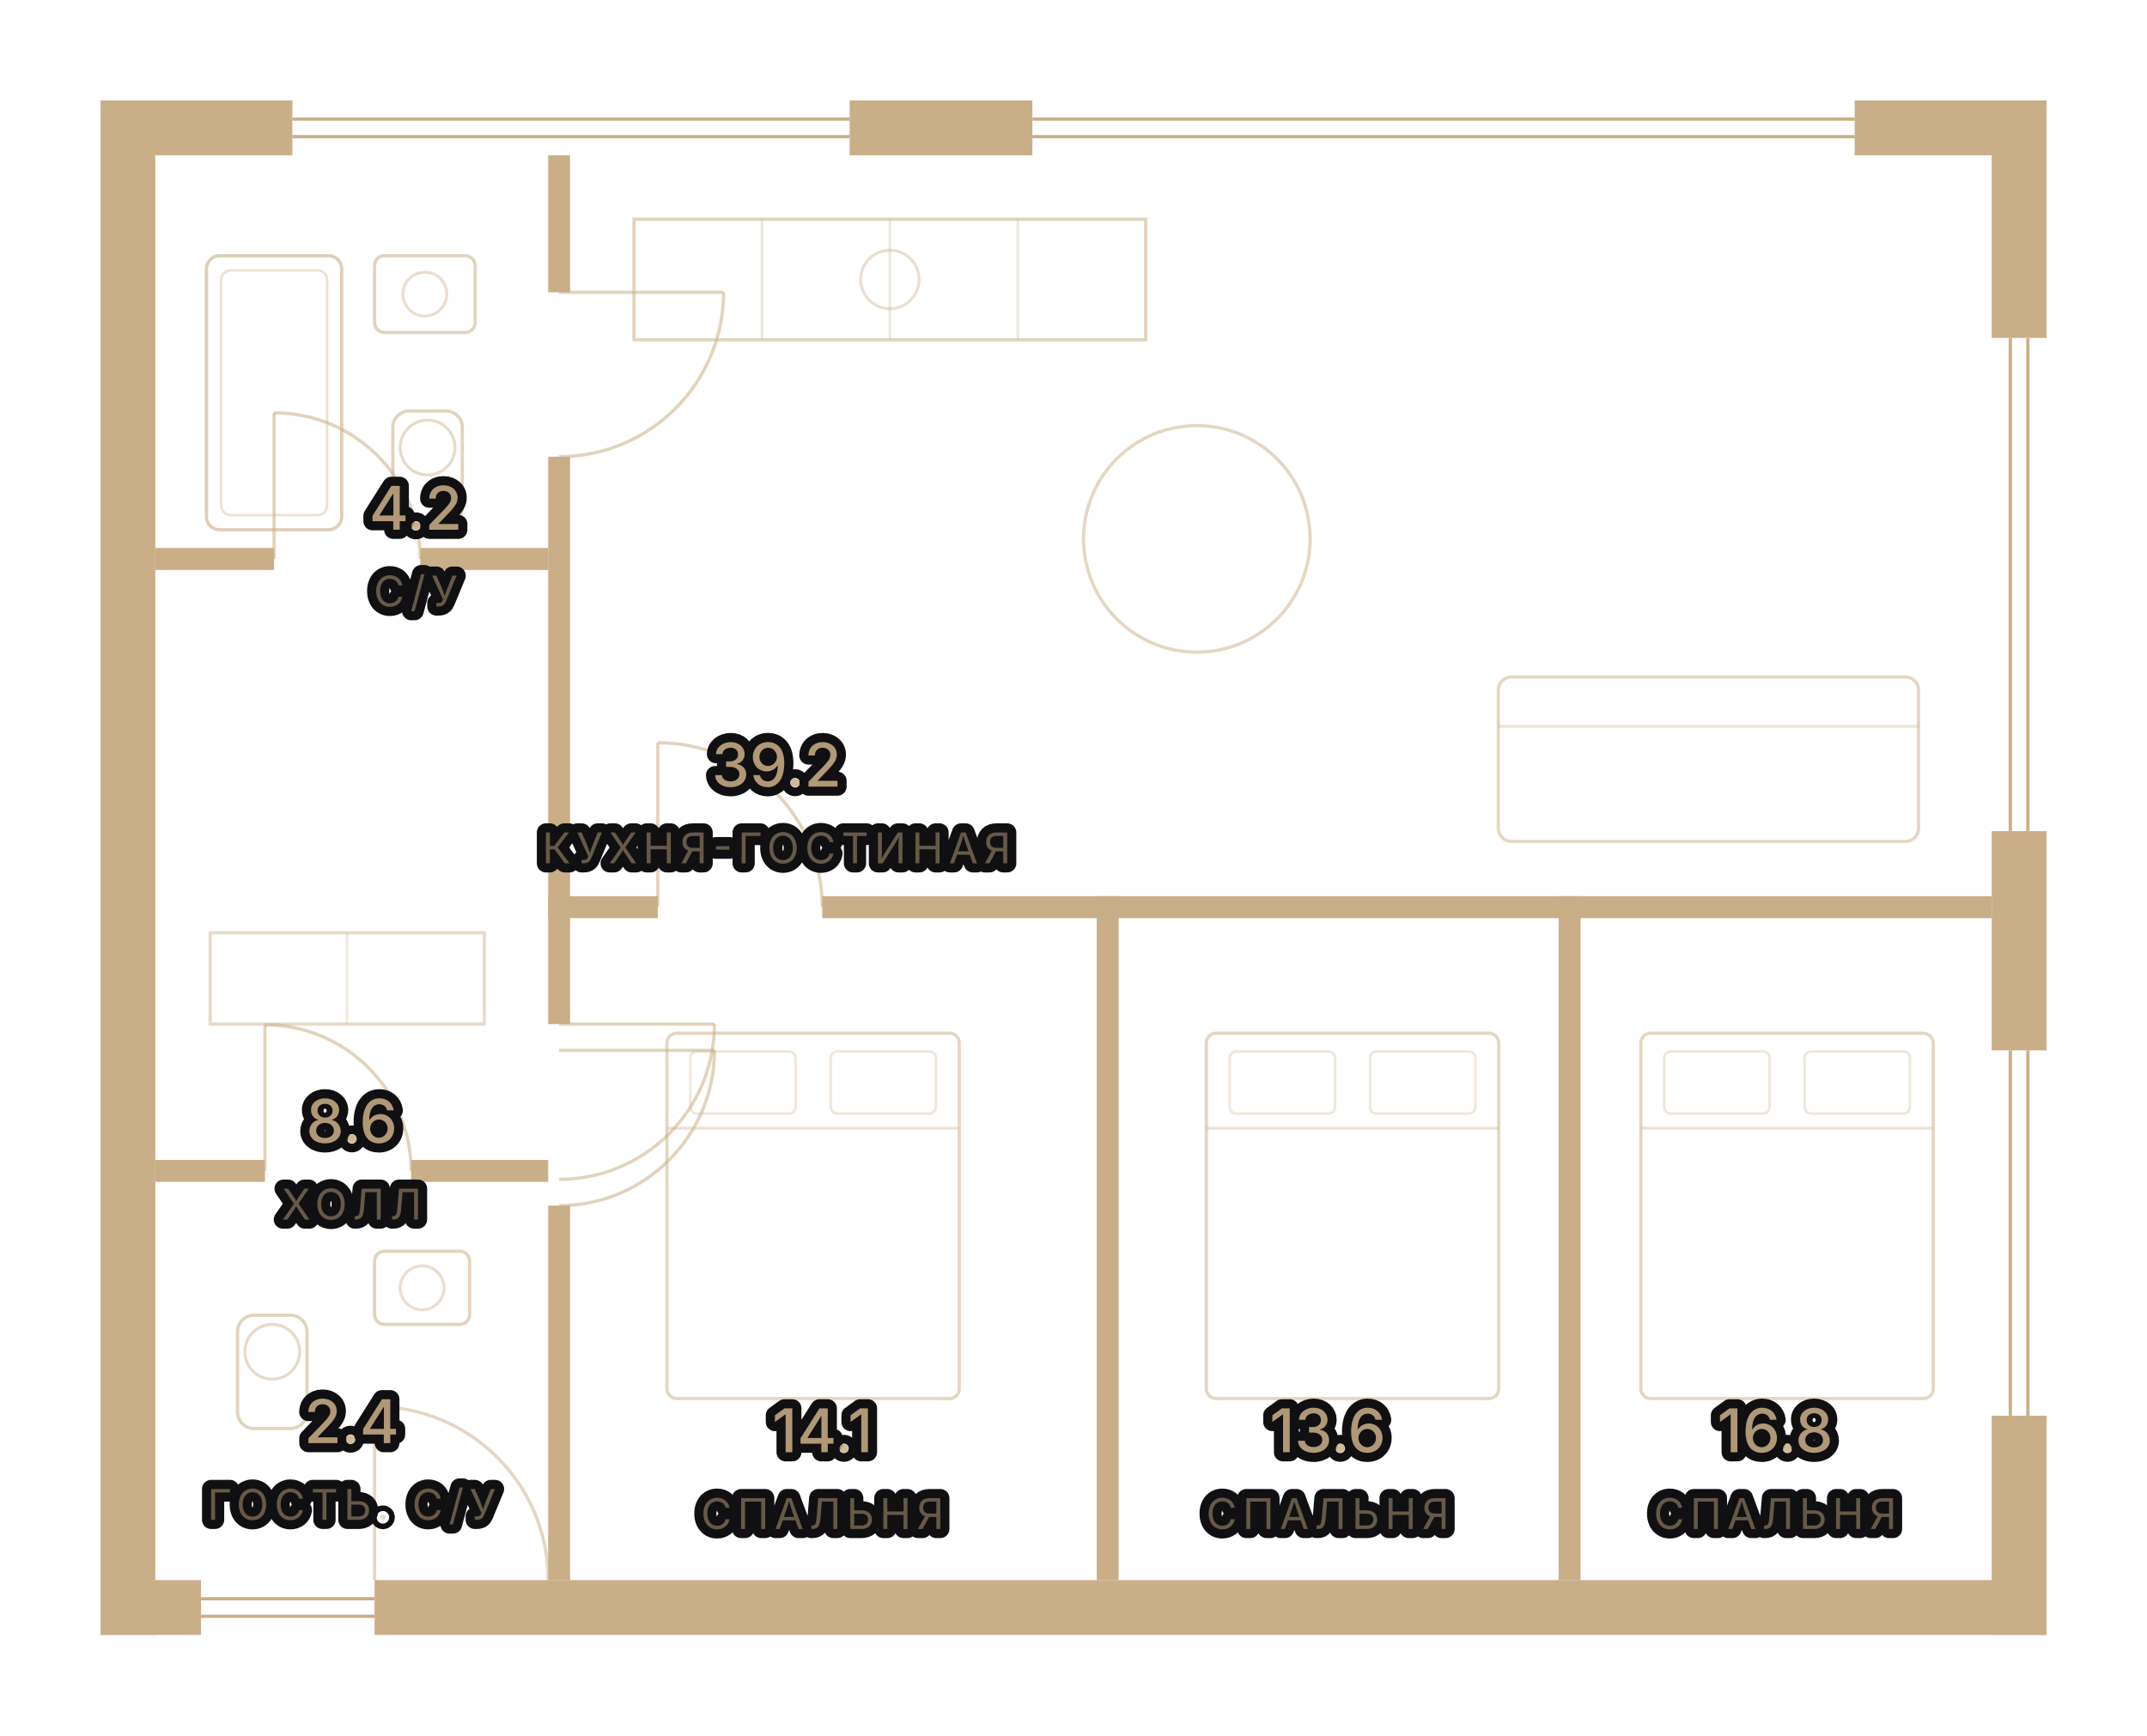
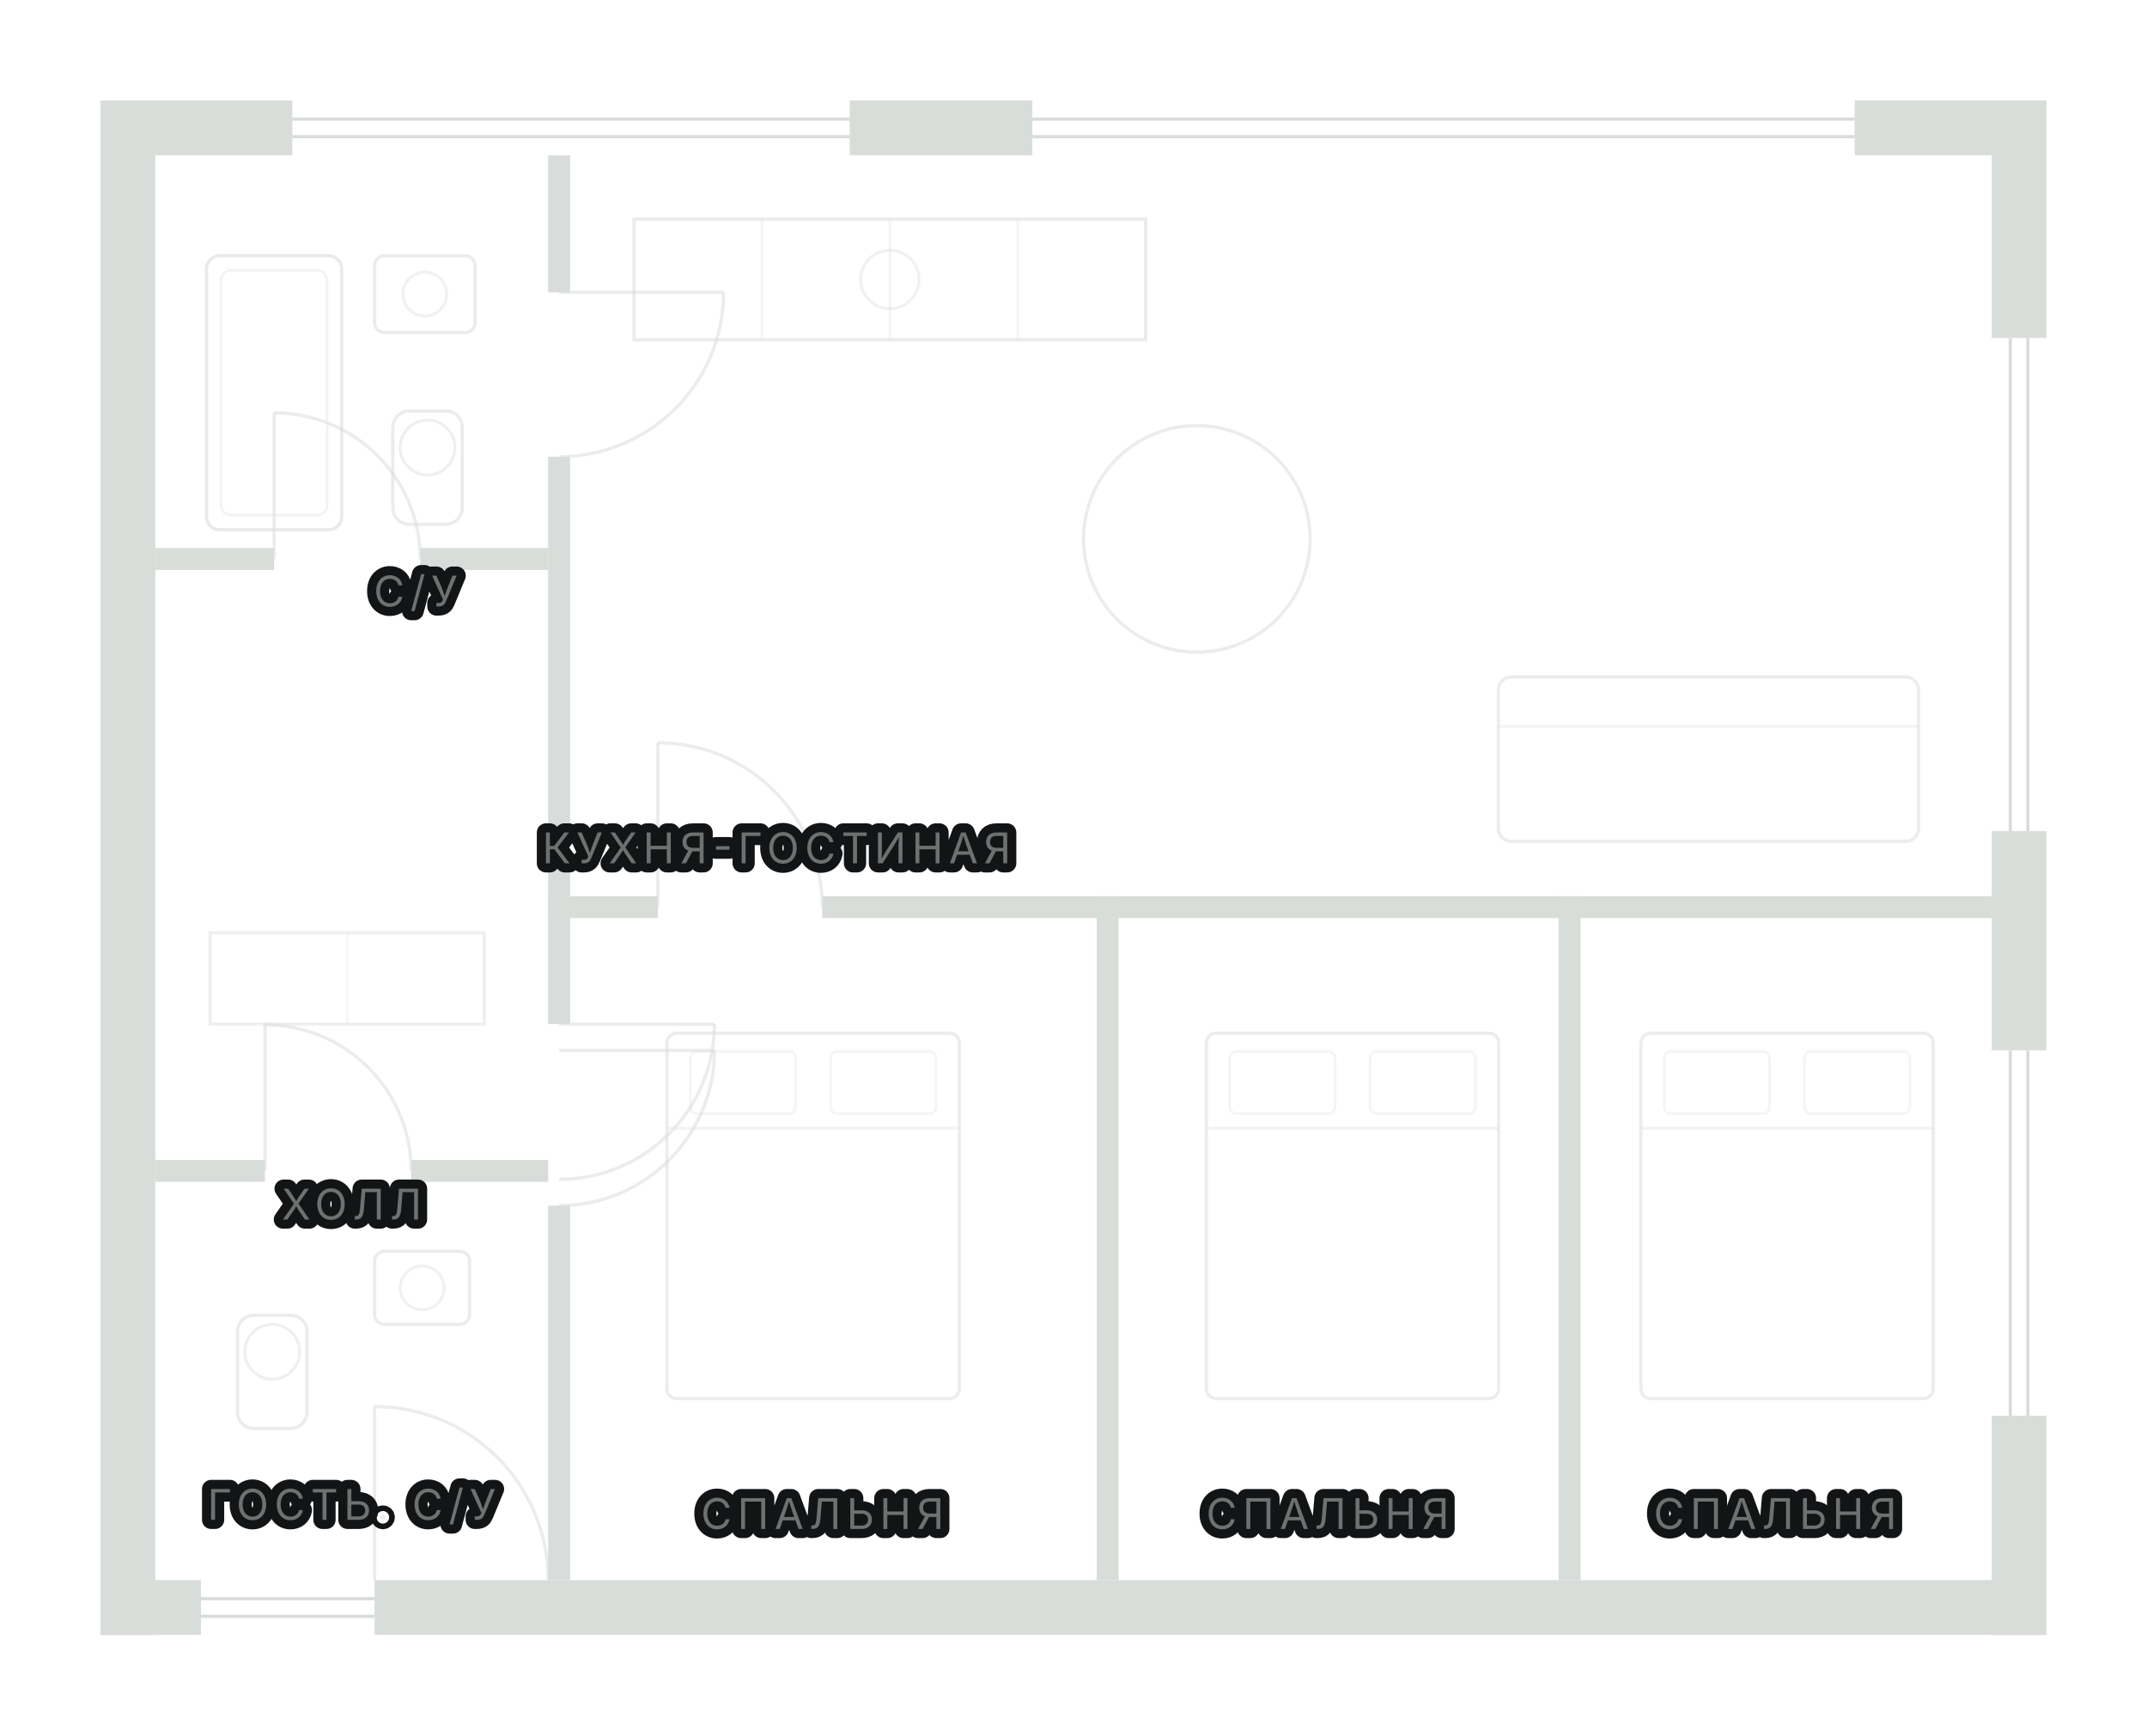
<svg xmlns="http://www.w3.org/2000/svg" viewBox="0 0 658.0 532.0" width="658.0" height="532.0" role="img" aria-label="Планировка">
  <g transform="translate(30.8,30.8)">
-     <rect x="0.0" y="0.0" width="58.8" height="16.8" fill="#caae87" />
-     <rect x="229.6" y="0.0" width="56.0" height="16.8" fill="#caae87" />
-     <rect x="537.6" y="0.0" width="58.8" height="16.8" fill="#caae87" />
-     <rect x="0.0" y="453.6" width="30.8" height="16.8" fill="#caae87" />
-     <rect x="84.0" y="453.6" width="512.4" height="16.8" fill="#caae87" />
-     <rect x="0.0" y="0.0" width="16.8" height="470.4" fill="#caae87" />
-     <rect x="579.6" y="0.0" width="16.8" height="72.8" fill="#caae87" />
-     <rect x="579.6" y="224.0" width="16.8" height="67.2" fill="#caae87" />
-     <rect x="579.6" y="403.2" width="16.8" height="67.2" fill="#caae87" />
-     <line x1="58.8" y1="5.71" x2="229.6" y2="5.71" stroke="#caae87" stroke-width="1" stroke-opacity="1.0" />
-     <line x1="58.8" y1="11.09" x2="229.6" y2="11.09" stroke="#caae87" stroke-width="1" stroke-opacity="1.0" />
-     <line x1="285.6" y1="5.71" x2="537.6" y2="5.71" stroke="#caae87" stroke-width="1" stroke-opacity="1.0" />
-     <line x1="285.6" y1="11.09" x2="537.6" y2="11.09" stroke="#caae87" stroke-width="1" stroke-opacity="1.0" />
-     <line x1="585.31" y1="72.8" x2="585.31" y2="224.0" stroke="#caae87" stroke-width="1" stroke-opacity="1.0" />
-     <line x1="590.69" y1="72.8" x2="590.69" y2="224.0" stroke="#caae87" stroke-width="1" stroke-opacity="1.0" />
-     <line x1="585.31" y1="291.2" x2="585.31" y2="403.2" stroke="#caae87" stroke-width="1" stroke-opacity="1.0" />
-     <line x1="590.69" y1="291.2" x2="590.69" y2="403.2" stroke="#caae87" stroke-width="1" stroke-opacity="1.0" />
-     <line x1="30.8" y1="459.31" x2="84.0" y2="459.31" stroke="#caae87" stroke-width="1" stroke-opacity="1.0" />
-     <line x1="30.8" y1="464.69" x2="84.0" y2="464.69" stroke="#caae87" stroke-width="1" stroke-opacity="1.0" />
-     <rect x="137.2" y="16.8" width="6.72" height="42.0" fill="#caae87" />
-     <rect x="137.2" y="109.2" width="6.72" height="173.94" fill="#caae87" />
-     <rect x="137.2" y="338.8" width="6.72" height="114.8" fill="#caae87" />
-     <path d="M190.96,58.8 A50.4,50.4 0 0 1 140.56,109.2" fill="none" stroke="#caae87" stroke-width="1" stroke-opacity="0.55" />
-     <line x1="140.56" y1="58.8" x2="190.96" y2="58.8" stroke="#caae87" stroke-width="1" stroke-opacity="0.55" />
-     <path d="M188.16,283.14 A47.6,47.6 0 0 1 140.56,330.74" fill="none" stroke="#caae87" stroke-width="1" stroke-opacity="0.55" />
-     <line x1="140.56" y1="283.14" x2="188.16" y2="283.14" stroke="#caae87" stroke-width="1" stroke-opacity="0.55" />
-     <path d="M188.16,291.2 A47.6,47.6 0 0 1 140.56,338.8" fill="none" stroke="#caae87" stroke-width="1" stroke-opacity="0.55" />
-     <line x1="140.56" y1="291.2" x2="188.16" y2="291.2" stroke="#caae87" stroke-width="1" stroke-opacity="0.55" />
-     <rect x="137.2" y="243.94" width="33.6" height="6.72" fill="#caae87" />
-     <rect x="221.2" y="243.94" width="358.4" height="6.72" fill="#caae87" />
-     <path d="M170.8,196.9 A50.4,50.4 0 0 1 221.2,247.3" fill="none" stroke="#caae87" stroke-width="1" stroke-opacity="0.55" />
-     <line x1="170.8" y1="247.3" x2="170.8" y2="196.9" stroke="#caae87" stroke-width="1" stroke-opacity="0.55" />
-     <rect x="16.8" y="137.2" width="36.4" height="6.72" fill="#caae87" />
-     <rect x="98.0" y="137.2" width="39.2" height="6.72" fill="#caae87" />
-     <path d="M53.2,95.76 A44.8,44.8 0 0 1 98.0,140.56" fill="none" stroke="#caae87" stroke-width="1" stroke-opacity="0.55" />
-     <line x1="53.2" y1="140.56" x2="53.2" y2="95.76" stroke="#caae87" stroke-width="1" stroke-opacity="0.55" />
-     <rect x="16.8" y="324.8" width="33.6" height="6.72" fill="#caae87" />
-     <rect x="95.2" y="324.8" width="42.0" height="6.72" fill="#caae87" />
-     <path d="M50.4,283.36 A44.8,44.8 0 0 1 95.2,328.16" fill="none" stroke="#caae87" stroke-width="1" stroke-opacity="0.55" />
-     <line x1="50.4" y1="328.16" x2="50.4" y2="283.36" stroke="#caae87" stroke-width="1" stroke-opacity="0.55" />
-     <rect x="305.31" y="243.94" width="6.72" height="209.66" fill="#caae87" />
-     <rect x="446.88" y="243.94" width="6.72" height="209.66" fill="#caae87" />
-     <path d="M84.0,400.4 A53.2,53.2 0 0 1 137.2,453.6" fill="none" stroke="#caae87" stroke-width="1" stroke-opacity="0.5" />
-     <line x1="84.0" y1="453.6" x2="84.0" y2="400.4" stroke="#caae87" stroke-width="1" stroke-opacity="0.5" />
-     <rect x="163.52" y="36.4" width="156.8" height="36.96" rx="0" fill="none" stroke="#caae87" stroke-width="1" stroke-opacity="0.55" />
-     <line x1="202.72" y1="36.4" x2="202.72" y2="73.36" stroke="#caae87" stroke-width="0.8" stroke-opacity="0.3" />
-     <line x1="241.92" y1="36.4" x2="241.92" y2="73.36" stroke="#caae87" stroke-width="0.8" stroke-opacity="0.3" />
-     <line x1="281.12" y1="36.4" x2="281.12" y2="73.36" stroke="#caae87" stroke-width="0.8" stroke-opacity="0.3" />
-     <circle cx="241.92" cy="54.88" r="8.96" fill="none" stroke="#caae87" stroke-width="0.9" stroke-opacity="0.4" />
-     <circle cx="336.0" cy="134.4" r="34.72" fill="none" stroke="#caae87" stroke-width="1" stroke-opacity="0.5" />
-     <rect x="428.4" y="176.74" width="128.8" height="50.4" rx="4" fill="none" stroke="#caae87" stroke-width="1" stroke-opacity="0.5" />
-     <line x1="428.4" y1="191.86" x2="557.2" y2="191.86" stroke="#caae87" stroke-width="0.9" stroke-opacity="0.32" />
-     <rect x="173.6" y="285.94" width="89.6" height="112.0" rx="3" fill="none" stroke="#caae87" stroke-width="1" stroke-opacity="0.5" />
-     <line x1="173.6" y1="315.06" x2="263.2" y2="315.06" stroke="#caae87" stroke-width="0.9" stroke-opacity="0.35" />
-     <rect x="180.77" y="291.54" width="32.26" height="19.04" rx="2" fill="none" stroke="#caae87" stroke-width="0.8" stroke-opacity="0.3" />
-     <rect x="223.78" y="291.54" width="32.26" height="19.04" rx="2" fill="none" stroke="#caae87" stroke-width="0.8" stroke-opacity="0.3" />
-     <rect x="338.91" y="285.94" width="89.6" height="112.0" rx="3" fill="none" stroke="#caae87" stroke-width="1" stroke-opacity="0.5" />
-     <line x1="338.91" y1="315.06" x2="428.51" y2="315.06" stroke="#caae87" stroke-width="0.9" stroke-opacity="0.35" />
-     <rect x="346.08" y="291.54" width="32.26" height="19.04" rx="2" fill="none" stroke="#caae87" stroke-width="0.8" stroke-opacity="0.3" />
-     <rect x="389.09" y="291.54" width="32.26" height="19.04" rx="2" fill="none" stroke="#caae87" stroke-width="0.8" stroke-opacity="0.3" />
-     <rect x="472.08" y="285.94" width="89.6" height="112.0" rx="3" fill="none" stroke="#caae87" stroke-width="1" stroke-opacity="0.5" />
-     <line x1="472.08" y1="315.06" x2="561.68" y2="315.06" stroke="#caae87" stroke-width="0.9" stroke-opacity="0.35" />
-     <rect x="479.25" y="291.54" width="32.26" height="19.04" rx="2" fill="none" stroke="#caae87" stroke-width="0.8" stroke-opacity="0.3" />
-     <rect x="522.26" y="291.54" width="32.26" height="19.04" rx="2" fill="none" stroke="#caae87" stroke-width="0.8" stroke-opacity="0.3" />
-     <rect x="32.48" y="47.6" width="41.44" height="84.0" rx="4" fill="none" stroke="#caae87" stroke-width="1" stroke-opacity="0.6" />
-     <rect x="36.96" y="52.08" width="32.48" height="75.04" rx="3" fill="none" stroke="#caae87" stroke-width="0.8" stroke-opacity="0.35" />
-     <rect x="89.6" y="95.2" width="21.28" height="34.72" rx="5" fill="none" stroke="#caae87" stroke-width="1" stroke-opacity="0.55" />
-     <circle cx="100.24" cy="106.4" r="8.4" fill="none" stroke="#caae87" stroke-width="0.9" stroke-opacity="0.45" />
-     <rect x="84.0" y="47.6" width="30.8" height="23.52" rx="3" fill="none" stroke="#caae87" stroke-width="1" stroke-opacity="0.55" />
-     <circle cx="99.4" cy="59.36" r="6.72" fill="none" stroke="#caae87" stroke-width="0.9" stroke-opacity="0.4" />
-     <rect x="42.0" y="372.4" width="21.28" height="34.72" rx="5" fill="none" stroke="#caae87" stroke-width="1" stroke-opacity="0.55" />
-     <circle cx="52.64" cy="383.6" r="8.4" fill="none" stroke="#caae87" stroke-width="0.9" stroke-opacity="0.45" />
-     <rect x="84.0" y="352.8" width="29.12" height="22.4" rx="3" fill="none" stroke="#caae87" stroke-width="1" stroke-opacity="0.55" />
-     <circle cx="98.56" cy="364.0" r="6.72" fill="none" stroke="#caae87" stroke-width="0.9" stroke-opacity="0.4" />
-     <rect x="33.6" y="255.14" width="84.0" height="28.0" rx="0" fill="none" stroke="#caae87" stroke-width="1" stroke-opacity="0.45" />
-     <line x1="75.6" y1="255.14" x2="75.6" y2="283.14" stroke="#caae87" stroke-width="0.8" stroke-opacity="0.26" />
-     <text x="207.2" y="210.34" text-anchor="middle" stroke="#101012" stroke-width="5.6" paint-order="stroke" stroke-linejoin="round" font-family="Manrope,Inter,sans-serif" font-size="18.5" font-weight="500" fill="#caae87" fill-opacity=".86">39.2</text>
-     <text x="207.2" y="233.86" text-anchor="middle" stroke="#101012" stroke-width="5.6" paint-order="stroke" stroke-linejoin="round" font-family="Manrope,Inter,sans-serif" font-size="13" letter-spacing="1.7" fill="#caae87" fill-opacity=".46">КУХНЯ-ГОСТИНАЯ</text>
-     <text x="221.26" y="414.4" text-anchor="middle" stroke="#101012" stroke-width="5.6" paint-order="stroke" stroke-linejoin="round" font-family="Manrope,Inter,sans-serif" font-size="18.5" font-weight="500" fill="#caae87" fill-opacity=".86">14.1</text>
-     <text x="221.26" y="437.92" text-anchor="middle" stroke="#101012" stroke-width="5.6" paint-order="stroke" stroke-linejoin="round" font-family="Manrope,Inter,sans-serif" font-size="13" letter-spacing="1.7" fill="#caae87" fill-opacity=".46">СПАЛЬНЯ</text>
-     <text x="376.1" y="414.4" text-anchor="middle" stroke="#101012" stroke-width="5.6" paint-order="stroke" stroke-linejoin="round" font-family="Manrope,Inter,sans-serif" font-size="18.5" font-weight="500" fill="#caae87" fill-opacity=".86">13.6</text>
-     <text x="376.1" y="437.92" text-anchor="middle" stroke="#101012" stroke-width="5.6" paint-order="stroke" stroke-linejoin="round" font-family="Manrope,Inter,sans-serif" font-size="13" letter-spacing="1.7" fill="#caae87" fill-opacity=".46">СПАЛЬНЯ</text>
-     <text x="513.24" y="414.4" text-anchor="middle" stroke="#101012" stroke-width="5.6" paint-order="stroke" stroke-linejoin="round" font-family="Manrope,Inter,sans-serif" font-size="18.5" font-weight="500" fill="#caae87" fill-opacity=".86">16.8</text>
-     <text x="513.24" y="437.92" text-anchor="middle" stroke="#101012" stroke-width="5.6" paint-order="stroke" stroke-linejoin="round" font-family="Manrope,Inter,sans-serif" font-size="13" letter-spacing="1.7" fill="#caae87" fill-opacity=".46">СПАЛЬНЯ</text>
-     <text x="96.6" y="131.6" text-anchor="middle" stroke="#101012" stroke-width="5.6" paint-order="stroke" stroke-linejoin="round" font-family="Manrope,Inter,sans-serif" font-size="18.5" font-weight="500" fill="#caae87" fill-opacity=".86">4.2</text>
-     <text x="96.6" y="155.12" text-anchor="middle" stroke="#101012" stroke-width="5.6" paint-order="stroke" stroke-linejoin="round" font-family="Manrope,Inter,sans-serif" font-size="13" letter-spacing="1.7" fill="#caae87" fill-opacity=".46">С/У</text>
-     <text x="77.0" y="319.54" text-anchor="middle" stroke="#101012" stroke-width="5.6" paint-order="stroke" stroke-linejoin="round" font-family="Manrope,Inter,sans-serif" font-size="18.5" font-weight="500" fill="#caae87" fill-opacity=".86">8.6</text>
-     <text x="77.0" y="343.06" text-anchor="middle" stroke="#101012" stroke-width="5.6" paint-order="stroke" stroke-linejoin="round" font-family="Manrope,Inter,sans-serif" font-size="13" letter-spacing="1.7" fill="#caae87" fill-opacity=".46">ХОЛЛ</text>
-     <text x="77.0" y="411.6" text-anchor="middle" stroke="#101012" stroke-width="5.6" paint-order="stroke" stroke-linejoin="round" font-family="Manrope,Inter,sans-serif" font-size="18.5" font-weight="500" fill="#caae87" fill-opacity=".86">2.4</text>
-     <text x="77.0" y="435.12" text-anchor="middle" stroke="#101012" stroke-width="5.6" paint-order="stroke" stroke-linejoin="round" font-family="Manrope,Inter,sans-serif" font-size="13" letter-spacing="1.7" fill="#caae87" fill-opacity=".46">ГОСТЬ. С/У</text>
+     <rect x="0.0" y="0.0" width="58.8" height="16.8" fill="#D9DDDA" />
+     <rect x="229.6" y="0.0" width="56.0" height="16.8" fill="#D9DDDA" />
+     <rect x="537.6" y="0.0" width="58.8" height="16.8" fill="#D9DDDA" />
+     <rect x="0.0" y="453.6" width="30.8" height="16.8" fill="#D9DDDA" />
+     <rect x="84.0" y="453.6" width="512.4" height="16.8" fill="#D9DDDA" />
+     <rect x="0.0" y="0.0" width="16.8" height="470.4" fill="#D9DDDA" />
+     <rect x="579.6" y="0.0" width="16.8" height="72.8" fill="#D9DDDA" />
+     <rect x="579.6" y="224.0" width="16.8" height="67.2" fill="#D9DDDA" />
+     <rect x="579.6" y="403.2" width="16.8" height="67.2" fill="#D9DDDA" />
+     <line x1="58.8" y1="5.71" x2="229.6" y2="5.71" stroke="#D9DDDA" stroke-width="1" stroke-opacity="1.0" />
+     <line x1="58.8" y1="11.09" x2="229.6" y2="11.09" stroke="#D9DDDA" stroke-width="1" stroke-opacity="1.0" />
+     <line x1="285.6" y1="5.71" x2="537.6" y2="5.71" stroke="#D9DDDA" stroke-width="1" stroke-opacity="1.0" />
+     <line x1="285.6" y1="11.09" x2="537.6" y2="11.09" stroke="#D9DDDA" stroke-width="1" stroke-opacity="1.0" />
+     <line x1="585.31" y1="72.8" x2="585.31" y2="224.0" stroke="#D9DDDA" stroke-width="1" stroke-opacity="1.0" />
+     <line x1="590.69" y1="72.8" x2="590.69" y2="224.0" stroke="#D9DDDA" stroke-width="1" stroke-opacity="1.0" />
+     <line x1="585.31" y1="291.2" x2="585.31" y2="403.2" stroke="#D9DDDA" stroke-width="1" stroke-opacity="1.0" />
+     <line x1="590.69" y1="291.2" x2="590.69" y2="403.2" stroke="#D9DDDA" stroke-width="1" stroke-opacity="1.0" />
+     <line x1="30.8" y1="459.31" x2="84.0" y2="459.31" stroke="#D9DDDA" stroke-width="1" stroke-opacity="1.0" />
+     <line x1="30.8" y1="464.69" x2="84.0" y2="464.69" stroke="#D9DDDA" stroke-width="1" stroke-opacity="1.0" />
+     <rect x="137.2" y="16.8" width="6.72" height="42.0" fill="#D9DDDA" />
+     <rect x="137.2" y="109.2" width="6.72" height="173.94" fill="#D9DDDA" />
+     <rect x="137.2" y="338.8" width="6.72" height="114.8" fill="#D9DDDA" />
+     <path d="M190.96,58.8 A50.4,50.4 0 0 1 140.56,109.2" fill="none" stroke="#D9DDDA" stroke-width="1" stroke-opacity="0.55" />
+     <line x1="140.56" y1="58.8" x2="190.96" y2="58.8" stroke="#D9DDDA" stroke-width="1" stroke-opacity="0.55" />
+     <path d="M188.16,283.14 A47.6,47.6 0 0 1 140.56,330.74" fill="none" stroke="#D9DDDA" stroke-width="1" stroke-opacity="0.55" />
+     <line x1="140.56" y1="283.14" x2="188.16" y2="283.14" stroke="#D9DDDA" stroke-width="1" stroke-opacity="0.55" />
+     <path d="M188.16,291.2 A47.6,47.6 0 0 1 140.56,338.8" fill="none" stroke="#D9DDDA" stroke-width="1" stroke-opacity="0.55" />
+     <line x1="140.56" y1="291.2" x2="188.16" y2="291.2" stroke="#D9DDDA" stroke-width="1" stroke-opacity="0.55" />
+     <rect x="137.2" y="243.94" width="33.6" height="6.72" fill="#D9DDDA" />
+     <rect x="221.2" y="243.94" width="358.4" height="6.72" fill="#D9DDDA" />
+     <path d="M170.8,196.9 A50.4,50.4 0 0 1 221.2,247.3" fill="none" stroke="#D9DDDA" stroke-width="1" stroke-opacity="0.55" />
+     <line x1="170.8" y1="247.3" x2="170.8" y2="196.9" stroke="#D9DDDA" stroke-width="1" stroke-opacity="0.55" />
+     <rect x="16.8" y="137.2" width="36.4" height="6.72" fill="#D9DDDA" />
+     <rect x="98.0" y="137.2" width="39.2" height="6.72" fill="#D9DDDA" />
+     <path d="M53.2,95.76 A44.8,44.8 0 0 1 98.0,140.56" fill="none" stroke="#D9DDDA" stroke-width="1" stroke-opacity="0.55" />
+     <line x1="53.2" y1="140.56" x2="53.2" y2="95.76" stroke="#D9DDDA" stroke-width="1" stroke-opacity="0.55" />
+     <rect x="16.8" y="324.8" width="33.6" height="6.72" fill="#D9DDDA" />
+     <rect x="95.2" y="324.8" width="42.0" height="6.72" fill="#D9DDDA" />
+     <path d="M50.4,283.36 A44.8,44.8 0 0 1 95.2,328.16" fill="none" stroke="#D9DDDA" stroke-width="1" stroke-opacity="0.55" />
+     <line x1="50.4" y1="328.16" x2="50.4" y2="283.36" stroke="#D9DDDA" stroke-width="1" stroke-opacity="0.55" />
+     <rect x="305.31" y="243.94" width="6.72" height="209.66" fill="#D9DDDA" />
+     <rect x="446.88" y="243.94" width="6.72" height="209.66" fill="#D9DDDA" />
+     <path d="M84.0,400.4 A53.2,53.2 0 0 1 137.2,453.6" fill="none" stroke="#D9DDDA" stroke-width="1" stroke-opacity="0.5" />
+     <line x1="84.0" y1="453.6" x2="84.0" y2="400.4" stroke="#D9DDDA" stroke-width="1" stroke-opacity="0.5" />
+     <rect x="163.52" y="36.4" width="156.8" height="36.96" rx="0" fill="none" stroke="#D9DDDA" stroke-width="1" stroke-opacity="0.55" />
+     <line x1="202.72" y1="36.4" x2="202.72" y2="73.36" stroke="#D9DDDA" stroke-width="0.8" stroke-opacity="0.3" />
+     <line x1="241.92" y1="36.4" x2="241.92" y2="73.36" stroke="#D9DDDA" stroke-width="0.8" stroke-opacity="0.3" />
+     <line x1="281.12" y1="36.4" x2="281.12" y2="73.36" stroke="#D9DDDA" stroke-width="0.8" stroke-opacity="0.3" />
+     <circle cx="241.92" cy="54.88" r="8.96" fill="none" stroke="#D9DDDA" stroke-width="0.9" stroke-opacity="0.4" />
+     <circle cx="336.0" cy="134.4" r="34.72" fill="none" stroke="#D9DDDA" stroke-width="1" stroke-opacity="0.5" />
+     <rect x="428.4" y="176.74" width="128.8" height="50.4" rx="4" fill="none" stroke="#D9DDDA" stroke-width="1" stroke-opacity="0.5" />
+     <line x1="428.4" y1="191.86" x2="557.2" y2="191.86" stroke="#D9DDDA" stroke-width="0.9" stroke-opacity="0.32" />
+     <rect x="173.6" y="285.94" width="89.6" height="112.0" rx="3" fill="none" stroke="#D9DDDA" stroke-width="1" stroke-opacity="0.5" />
+     <line x1="173.6" y1="315.06" x2="263.2" y2="315.06" stroke="#D9DDDA" stroke-width="0.9" stroke-opacity="0.35" />
+     <rect x="180.77" y="291.54" width="32.26" height="19.04" rx="2" fill="none" stroke="#D9DDDA" stroke-width="0.8" stroke-opacity="0.3" />
+     <rect x="223.78" y="291.54" width="32.26" height="19.04" rx="2" fill="none" stroke="#D9DDDA" stroke-width="0.8" stroke-opacity="0.3" />
+     <rect x="338.91" y="285.94" width="89.6" height="112.0" rx="3" fill="none" stroke="#D9DDDA" stroke-width="1" stroke-opacity="0.5" />
+     <line x1="338.91" y1="315.06" x2="428.51" y2="315.06" stroke="#D9DDDA" stroke-width="0.9" stroke-opacity="0.35" />
+     <rect x="346.08" y="291.54" width="32.26" height="19.04" rx="2" fill="none" stroke="#D9DDDA" stroke-width="0.8" stroke-opacity="0.3" />
+     <rect x="389.09" y="291.54" width="32.26" height="19.04" rx="2" fill="none" stroke="#D9DDDA" stroke-width="0.8" stroke-opacity="0.3" />
+     <rect x="472.08" y="285.94" width="89.6" height="112.0" rx="3" fill="none" stroke="#D9DDDA" stroke-width="1" stroke-opacity="0.5" />
+     <line x1="472.08" y1="315.06" x2="561.68" y2="315.06" stroke="#D9DDDA" stroke-width="0.9" stroke-opacity="0.35" />
+     <rect x="479.25" y="291.54" width="32.26" height="19.04" rx="2" fill="none" stroke="#D9DDDA" stroke-width="0.8" stroke-opacity="0.3" />
+     <rect x="522.26" y="291.54" width="32.26" height="19.04" rx="2" fill="none" stroke="#D9DDDA" stroke-width="0.8" stroke-opacity="0.3" />
+     <rect x="32.48" y="47.6" width="41.44" height="84.0" rx="4" fill="none" stroke="#D9DDDA" stroke-width="1" stroke-opacity="0.6" />
+     <rect x="36.96" y="52.08" width="32.48" height="75.04" rx="3" fill="none" stroke="#D9DDDA" stroke-width="0.8" stroke-opacity="0.35" />
+     <rect x="89.6" y="95.2" width="21.28" height="34.72" rx="5" fill="none" stroke="#D9DDDA" stroke-width="1" stroke-opacity="0.55" />
+     <circle cx="100.24" cy="106.4" r="8.4" fill="none" stroke="#D9DDDA" stroke-width="0.9" stroke-opacity="0.45" />
+     <rect x="84.0" y="47.6" width="30.8" height="23.52" rx="3" fill="none" stroke="#D9DDDA" stroke-width="1" stroke-opacity="0.55" />
+     <circle cx="99.4" cy="59.36" r="6.72" fill="none" stroke="#D9DDDA" stroke-width="0.9" stroke-opacity="0.4" />
+     <rect x="42.0" y="372.4" width="21.28" height="34.72" rx="5" fill="none" stroke="#D9DDDA" stroke-width="1" stroke-opacity="0.55" />
+     <circle cx="52.64" cy="383.6" r="8.4" fill="none" stroke="#D9DDDA" stroke-width="0.9" stroke-opacity="0.45" />
+     <rect x="84.0" y="352.8" width="29.12" height="22.4" rx="3" fill="none" stroke="#D9DDDA" stroke-width="1" stroke-opacity="0.55" />
+     <circle cx="98.56" cy="364.0" r="6.72" fill="none" stroke="#D9DDDA" stroke-width="0.9" stroke-opacity="0.4" />
+     <rect x="33.6" y="255.14" width="84.0" height="28.0" rx="0" fill="none" stroke="#D9DDDA" stroke-width="1" stroke-opacity="0.45" />
+     <line x1="75.6" y1="255.14" x2="75.6" y2="283.14" stroke="#D9DDDA" stroke-width="0.8" stroke-opacity="0.26" />
+     <text x="207.2" y="233.86" text-anchor="middle" stroke="#121416" stroke-width="5.6" paint-order="stroke" stroke-linejoin="round" font-family="Manrope,Inter,sans-serif" font-size="13" letter-spacing="1.7" fill="#D9DDDA" fill-opacity=".46">КУХНЯ-ГОСТИНАЯ</text>
+     <text x="221.26" y="437.92" text-anchor="middle" stroke="#121416" stroke-width="5.6" paint-order="stroke" stroke-linejoin="round" font-family="Manrope,Inter,sans-serif" font-size="13" letter-spacing="1.7" fill="#D9DDDA" fill-opacity=".46">СПАЛЬНЯ</text>
+     <text x="376.1" y="437.92" text-anchor="middle" stroke="#121416" stroke-width="5.6" paint-order="stroke" stroke-linejoin="round" font-family="Manrope,Inter,sans-serif" font-size="13" letter-spacing="1.7" fill="#D9DDDA" fill-opacity=".46">СПАЛЬНЯ</text>
+     <text x="513.24" y="437.92" text-anchor="middle" stroke="#121416" stroke-width="5.6" paint-order="stroke" stroke-linejoin="round" font-family="Manrope,Inter,sans-serif" font-size="13" letter-spacing="1.7" fill="#D9DDDA" fill-opacity=".46">СПАЛЬНЯ</text>
+     <text x="96.6" y="155.12" text-anchor="middle" stroke="#121416" stroke-width="5.6" paint-order="stroke" stroke-linejoin="round" font-family="Manrope,Inter,sans-serif" font-size="13" letter-spacing="1.7" fill="#D9DDDA" fill-opacity=".46">С/У</text>
+     <text x="77.0" y="343.06" text-anchor="middle" stroke="#121416" stroke-width="5.6" paint-order="stroke" stroke-linejoin="round" font-family="Manrope,Inter,sans-serif" font-size="13" letter-spacing="1.7" fill="#D9DDDA" fill-opacity=".46">ХОЛЛ</text>
+     <text x="77.0" y="435.12" text-anchor="middle" stroke="#121416" stroke-width="5.6" paint-order="stroke" stroke-linejoin="round" font-family="Manrope,Inter,sans-serif" font-size="13" letter-spacing="1.7" fill="#D9DDDA" fill-opacity=".46">ГОСТЬ. С/У</text>
  </g>
</svg>
